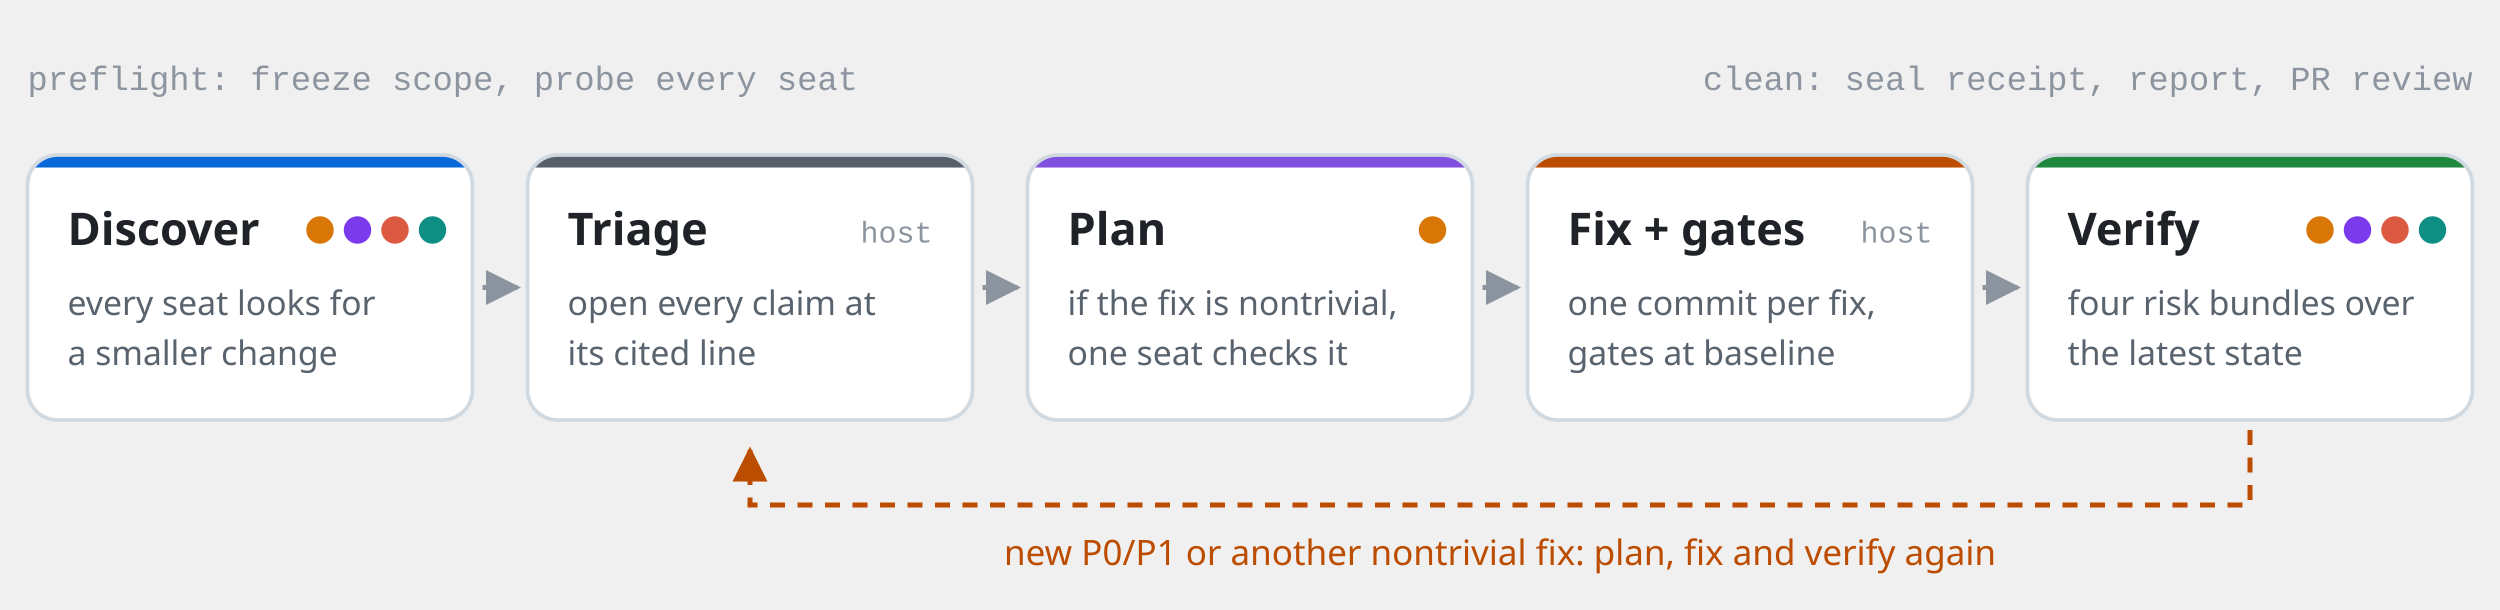
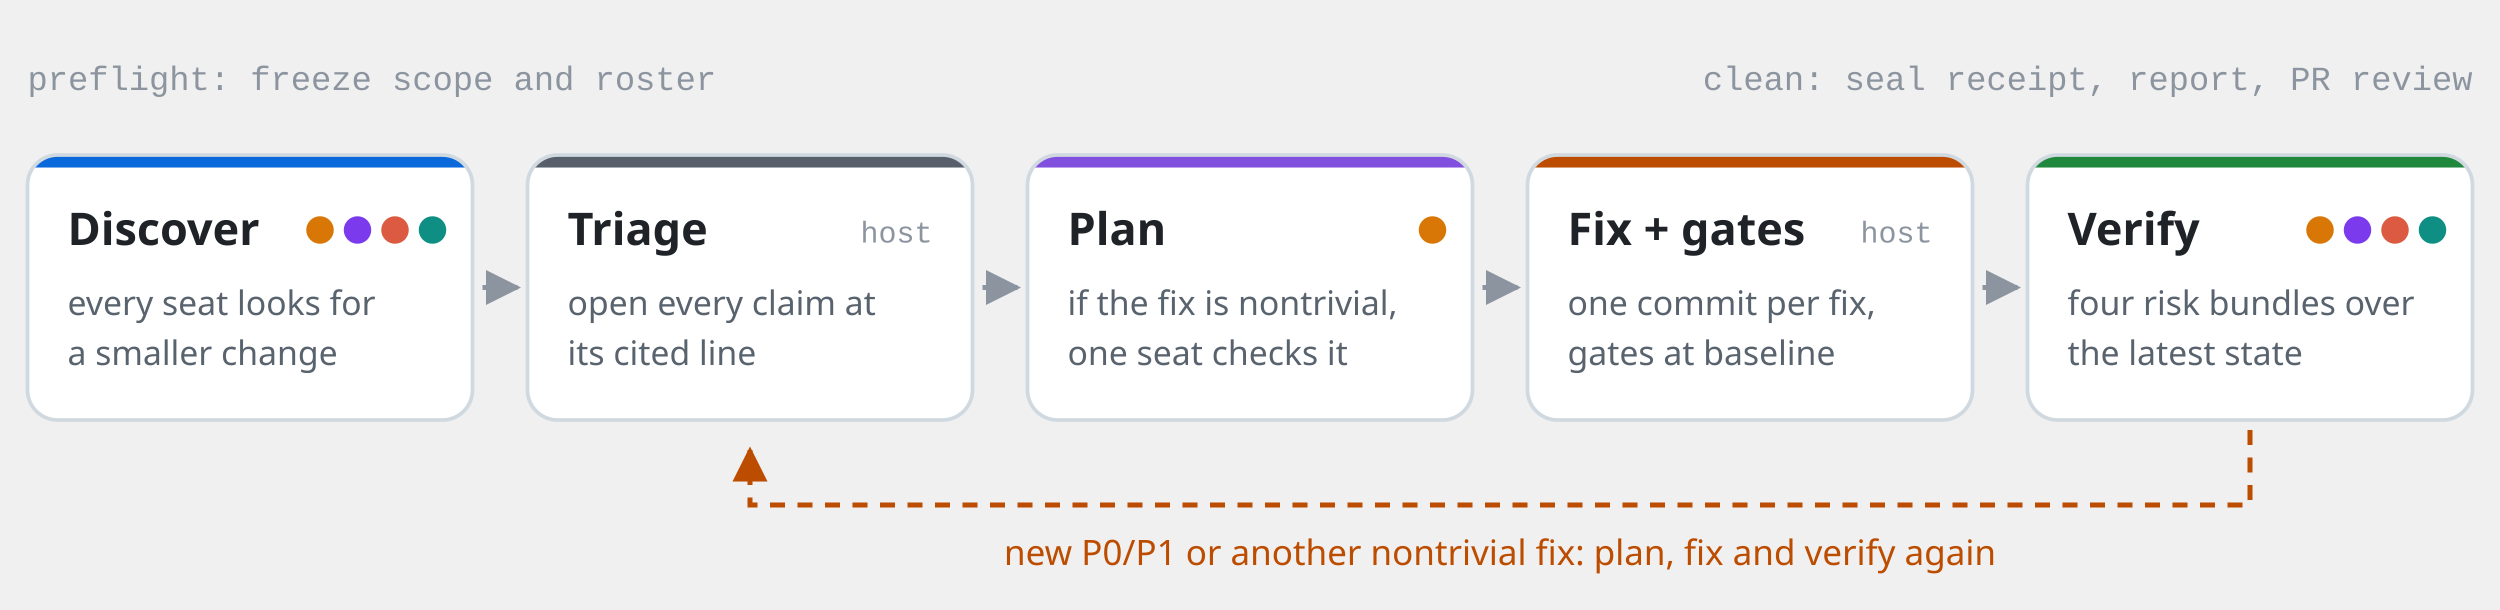
<svg xmlns="http://www.w3.org/2000/svg" viewBox="0 0 1000 244" width="1000" height="244" role="img" aria-label="How one review round runs">
  <defs>
    <marker id="arrow" viewBox="0 0 10 10" refX="9" refY="5" markerWidth="7" markerHeight="7" orient="auto-start-reverse">
      <path d="M 0 0 L 10 5 L 0 10 z" fill="#8c959f" />
    </marker>
    <marker id="back" viewBox="0 0 10 10" refX="9" refY="5" markerWidth="7" markerHeight="7" orient="auto-start-reverse">
      <path d="M 0 0 L 10 5 L 0 10 z" fill="#bc4c00" />
    </marker>
  </defs>
  <clipPath id="clip-loop-discover">
    <rect x="11" y="62" width="178" height="106" rx="12" />
  </clipPath>
  <rect x="11" y="62" width="178" height="106" rx="12" fill="#ffffff" stroke="none" stroke-width="1.5" />
  <rect x="11" y="62" width="178" height="5" fill="#0969da" clip-path="url(#clip-loop-discover)" />
  <rect x="11" y="62" width="178" height="106" rx="12" fill="none" stroke="#d1d9e0" stroke-width="1.5" />
  <text x="27" y="98" font-family="-apple-system, BlinkMacSystemFont, 'Segoe UI', 'Noto Sans', Helvetica, Arial, sans-serif" font-size="18" font-weight="650" fill="#1f2328" text-anchor="start">Discover</text>
  <text x="27" y="126" font-family="-apple-system, BlinkMacSystemFont, 'Segoe UI', 'Noto Sans', Helvetica, Arial, sans-serif" font-size="13.5" font-weight="400" fill="#59636e" text-anchor="start">every seat looks for</text>
  <text x="27" y="146" font-family="-apple-system, BlinkMacSystemFont, 'Segoe UI', 'Noto Sans', Helvetica, Arial, sans-serif" font-size="13.5" font-weight="400" fill="#59636e" text-anchor="start">a smaller change</text>
  <circle cx="128" cy="92" r="5.5" fill="#d97706" />
  <circle cx="143" cy="92" r="5.5" fill="#7c3aed" />
  <circle cx="158" cy="92" r="5.5" fill="#dc5a41" />
  <circle cx="173" cy="92" r="5.5" fill="#0f8f84" />
  <clipPath id="clip-loop-triage">
    <rect x="211" y="62" width="178" height="106" rx="12" />
  </clipPath>
  <rect x="211" y="62" width="178" height="106" rx="12" fill="#ffffff" stroke="none" stroke-width="1.5" />
  <rect x="211" y="62" width="178" height="5" fill="#57606a" clip-path="url(#clip-loop-triage)" />
  <rect x="211" y="62" width="178" height="106" rx="12" fill="none" stroke="#d1d9e0" stroke-width="1.5" />
  <text x="227" y="98" font-family="-apple-system, BlinkMacSystemFont, 'Segoe UI', 'Noto Sans', Helvetica, Arial, sans-serif" font-size="18" font-weight="650" fill="#1f2328" text-anchor="start">Triage</text>
  <text x="227" y="126" font-family="-apple-system, BlinkMacSystemFont, 'Segoe UI', 'Noto Sans', Helvetica, Arial, sans-serif" font-size="13.5" font-weight="400" fill="#59636e" text-anchor="start">open every claim at</text>
  <text x="227" y="146" font-family="-apple-system, BlinkMacSystemFont, 'Segoe UI', 'Noto Sans', Helvetica, Arial, sans-serif" font-size="13.5" font-weight="400" fill="#59636e" text-anchor="start">its cited line</text>
  <text x="373" y="97" font-family="ui-monospace, SFMono-Regular, 'SF Mono', Menlo, Consolas, 'Liberation Mono', monospace" font-size="12" font-weight="500" fill="#8c959f" text-anchor="end">host</text>
  <line x1="193" y1="115.0" x2="207" y2="115.0" stroke="#8c959f" stroke-width="2" marker-end="url(#arrow)" />
  <clipPath id="clip-loop-plan">
    <rect x="411" y="62" width="178" height="106" rx="12" />
  </clipPath>
  <rect x="411" y="62" width="178" height="106" rx="12" fill="#ffffff" stroke="none" stroke-width="1.5" />
  <rect x="411" y="62" width="178" height="5" fill="#8250df" clip-path="url(#clip-loop-plan)" />
  <rect x="411" y="62" width="178" height="106" rx="12" fill="none" stroke="#d1d9e0" stroke-width="1.5" />
  <text x="427" y="98" font-family="-apple-system, BlinkMacSystemFont, 'Segoe UI', 'Noto Sans', Helvetica, Arial, sans-serif" font-size="18" font-weight="650" fill="#1f2328" text-anchor="start">Plan</text>
  <text x="427" y="126" font-family="-apple-system, BlinkMacSystemFont, 'Segoe UI', 'Noto Sans', Helvetica, Arial, sans-serif" font-size="13.5" font-weight="400" fill="#59636e" text-anchor="start">if the fix is nontrivial,</text>
  <text x="427" y="146" font-family="-apple-system, BlinkMacSystemFont, 'Segoe UI', 'Noto Sans', Helvetica, Arial, sans-serif" font-size="13.5" font-weight="400" fill="#59636e" text-anchor="start">one seat checks it</text>
  <circle cx="573" cy="92" r="5.5" fill="#d97706" />
  <line x1="393" y1="115.0" x2="407" y2="115.0" stroke="#8c959f" stroke-width="2" marker-end="url(#arrow)" />
  <clipPath id="clip-loop-fix">
    <rect x="611" y="62" width="178" height="106" rx="12" />
  </clipPath>
  <rect x="611" y="62" width="178" height="106" rx="12" fill="#ffffff" stroke="none" stroke-width="1.5" />
  <rect x="611" y="62" width="178" height="5" fill="#bc4c00" clip-path="url(#clip-loop-fix)" />
  <rect x="611" y="62" width="178" height="106" rx="12" fill="none" stroke="#d1d9e0" stroke-width="1.5" />
  <text x="627" y="98" font-family="-apple-system, BlinkMacSystemFont, 'Segoe UI', 'Noto Sans', Helvetica, Arial, sans-serif" font-size="18" font-weight="650" fill="#1f2328" text-anchor="start">Fix + gates</text>
  <text x="627" y="126" font-family="-apple-system, BlinkMacSystemFont, 'Segoe UI', 'Noto Sans', Helvetica, Arial, sans-serif" font-size="13.5" font-weight="400" fill="#59636e" text-anchor="start">one commit per fix,</text>
  <text x="627" y="146" font-family="-apple-system, BlinkMacSystemFont, 'Segoe UI', 'Noto Sans', Helvetica, Arial, sans-serif" font-size="13.5" font-weight="400" fill="#59636e" text-anchor="start">gates at baseline</text>
  <text x="773" y="97" font-family="ui-monospace, SFMono-Regular, 'SF Mono', Menlo, Consolas, 'Liberation Mono', monospace" font-size="12" font-weight="500" fill="#8c959f" text-anchor="end">host</text>
  <line x1="593" y1="115.0" x2="607" y2="115.0" stroke="#8c959f" stroke-width="2" marker-end="url(#arrow)" />
  <clipPath id="clip-loop-verify">
    <rect x="811" y="62" width="178" height="106" rx="12" />
  </clipPath>
  <rect x="811" y="62" width="178" height="106" rx="12" fill="#ffffff" stroke="none" stroke-width="1.5" />
  <rect x="811" y="62" width="178" height="5" fill="#1f883d" clip-path="url(#clip-loop-verify)" />
  <rect x="811" y="62" width="178" height="106" rx="12" fill="none" stroke="#d1d9e0" stroke-width="1.5" />
  <text x="827" y="98" font-family="-apple-system, BlinkMacSystemFont, 'Segoe UI', 'Noto Sans', Helvetica, Arial, sans-serif" font-size="18" font-weight="650" fill="#1f2328" text-anchor="start">Verify</text>
  <text x="827" y="126" font-family="-apple-system, BlinkMacSystemFont, 'Segoe UI', 'Noto Sans', Helvetica, Arial, sans-serif" font-size="13.5" font-weight="400" fill="#59636e" text-anchor="start">four risk bundles over</text>
  <text x="827" y="146" font-family="-apple-system, BlinkMacSystemFont, 'Segoe UI', 'Noto Sans', Helvetica, Arial, sans-serif" font-size="13.5" font-weight="400" fill="#59636e" text-anchor="start">the latest state</text>
  <circle cx="928" cy="92" r="5.5" fill="#d97706" />
  <circle cx="943" cy="92" r="5.5" fill="#7c3aed" />
  <circle cx="958" cy="92" r="5.5" fill="#dc5a41" />
  <circle cx="973" cy="92" r="5.5" fill="#0f8f84" />
  <line x1="793" y1="115.0" x2="807" y2="115.0" stroke="#8c959f" stroke-width="2" marker-end="url(#arrow)" />
  <path d="M 900.0 172 V 202 H 300.0 V 180" fill="none" stroke="#bc4c00" stroke-width="2" stroke-dasharray="6 5" marker-end="url(#back)" />
  <text x="600.0" y="226" font-family="-apple-system, BlinkMacSystemFont, 'Segoe UI', 'Noto Sans', Helvetica, Arial, sans-serif" font-size="14" font-weight="500" fill="#bc4c00" text-anchor="middle">new P0/P1 or another nontrivial fix: plan, fix and verify again</text>
-   <text x="11" y="36" font-family="ui-monospace, SFMono-Regular, 'SF Mono', Menlo, Consolas, 'Liberation Mono', monospace" font-size="13.5" font-weight="400" fill="#8c959f" text-anchor="start">preflight: freeze scope, probe every seat</text>
+   <text x="11" y="36" font-family="ui-monospace, SFMono-Regular, 'SF Mono', Menlo, Consolas, 'Liberation Mono', monospace" font-size="13.5" font-weight="400" fill="#8c959f" text-anchor="start">preflight: freeze scope and roster</text>
  <text x="989" y="36" font-family="ui-monospace, SFMono-Regular, 'SF Mono', Menlo, Consolas, 'Liberation Mono', monospace" font-size="13.5" font-weight="400" fill="#8c959f" text-anchor="end">clean: seal receipt, report, PR review</text>
</svg>
